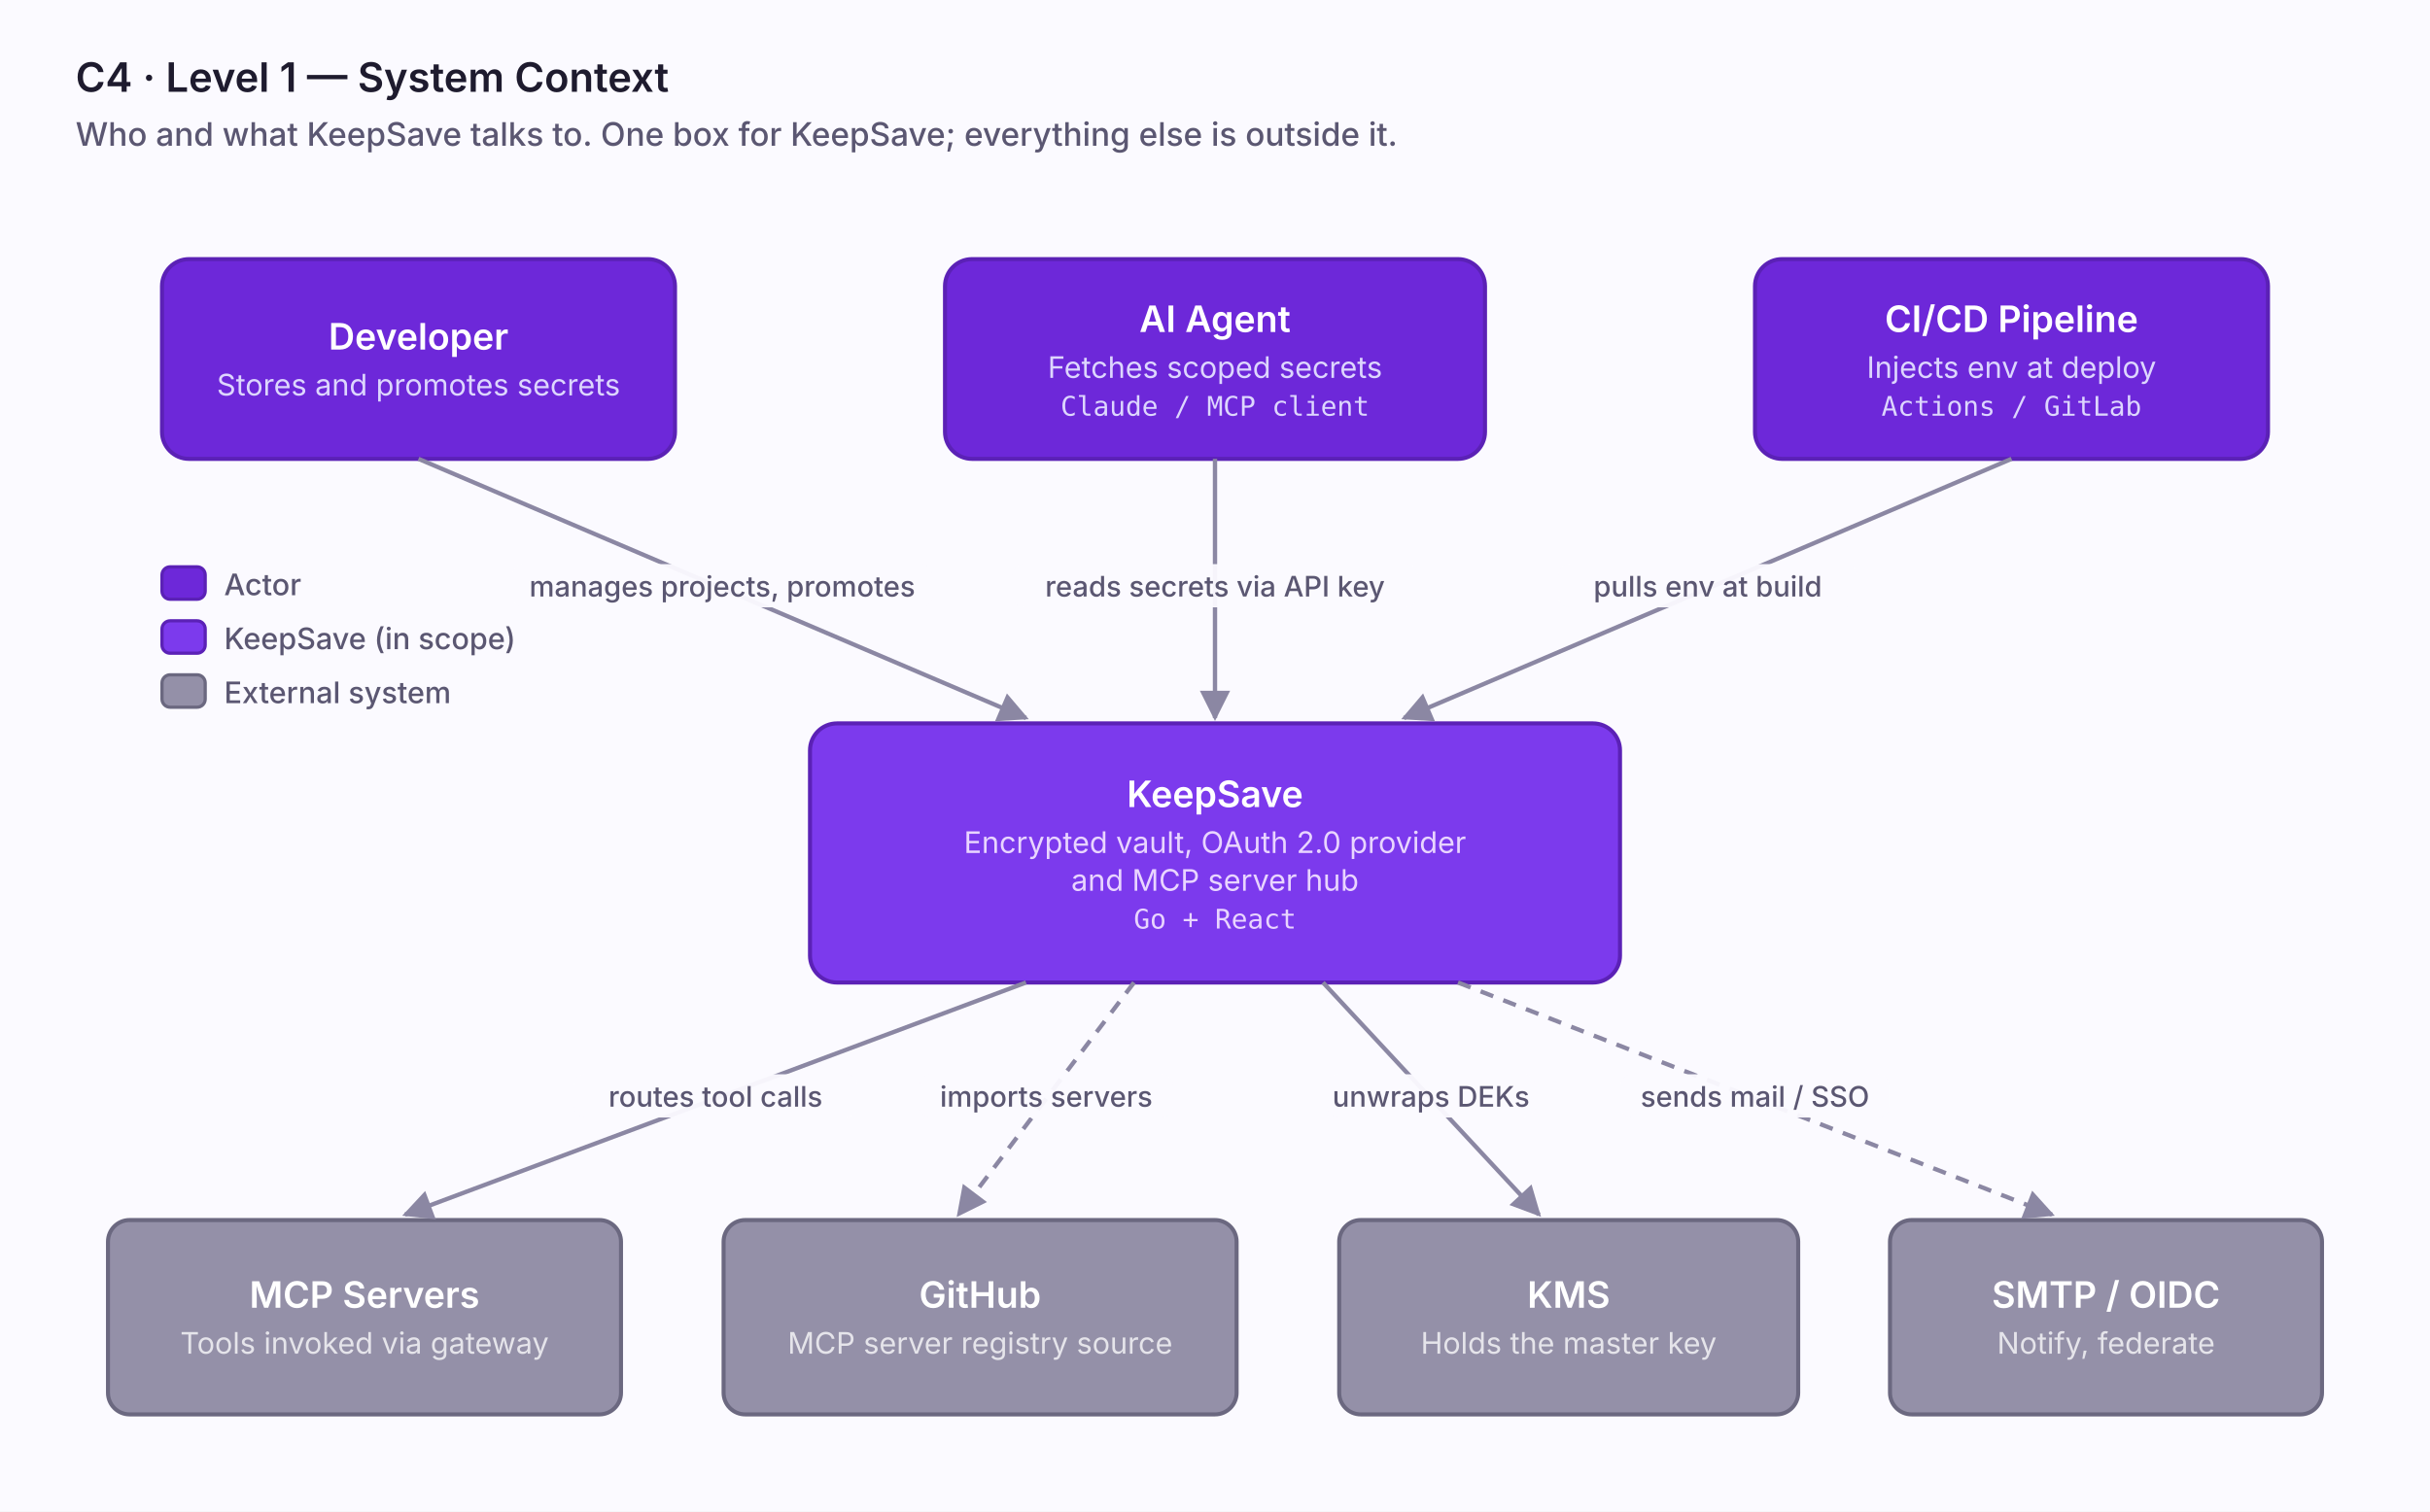
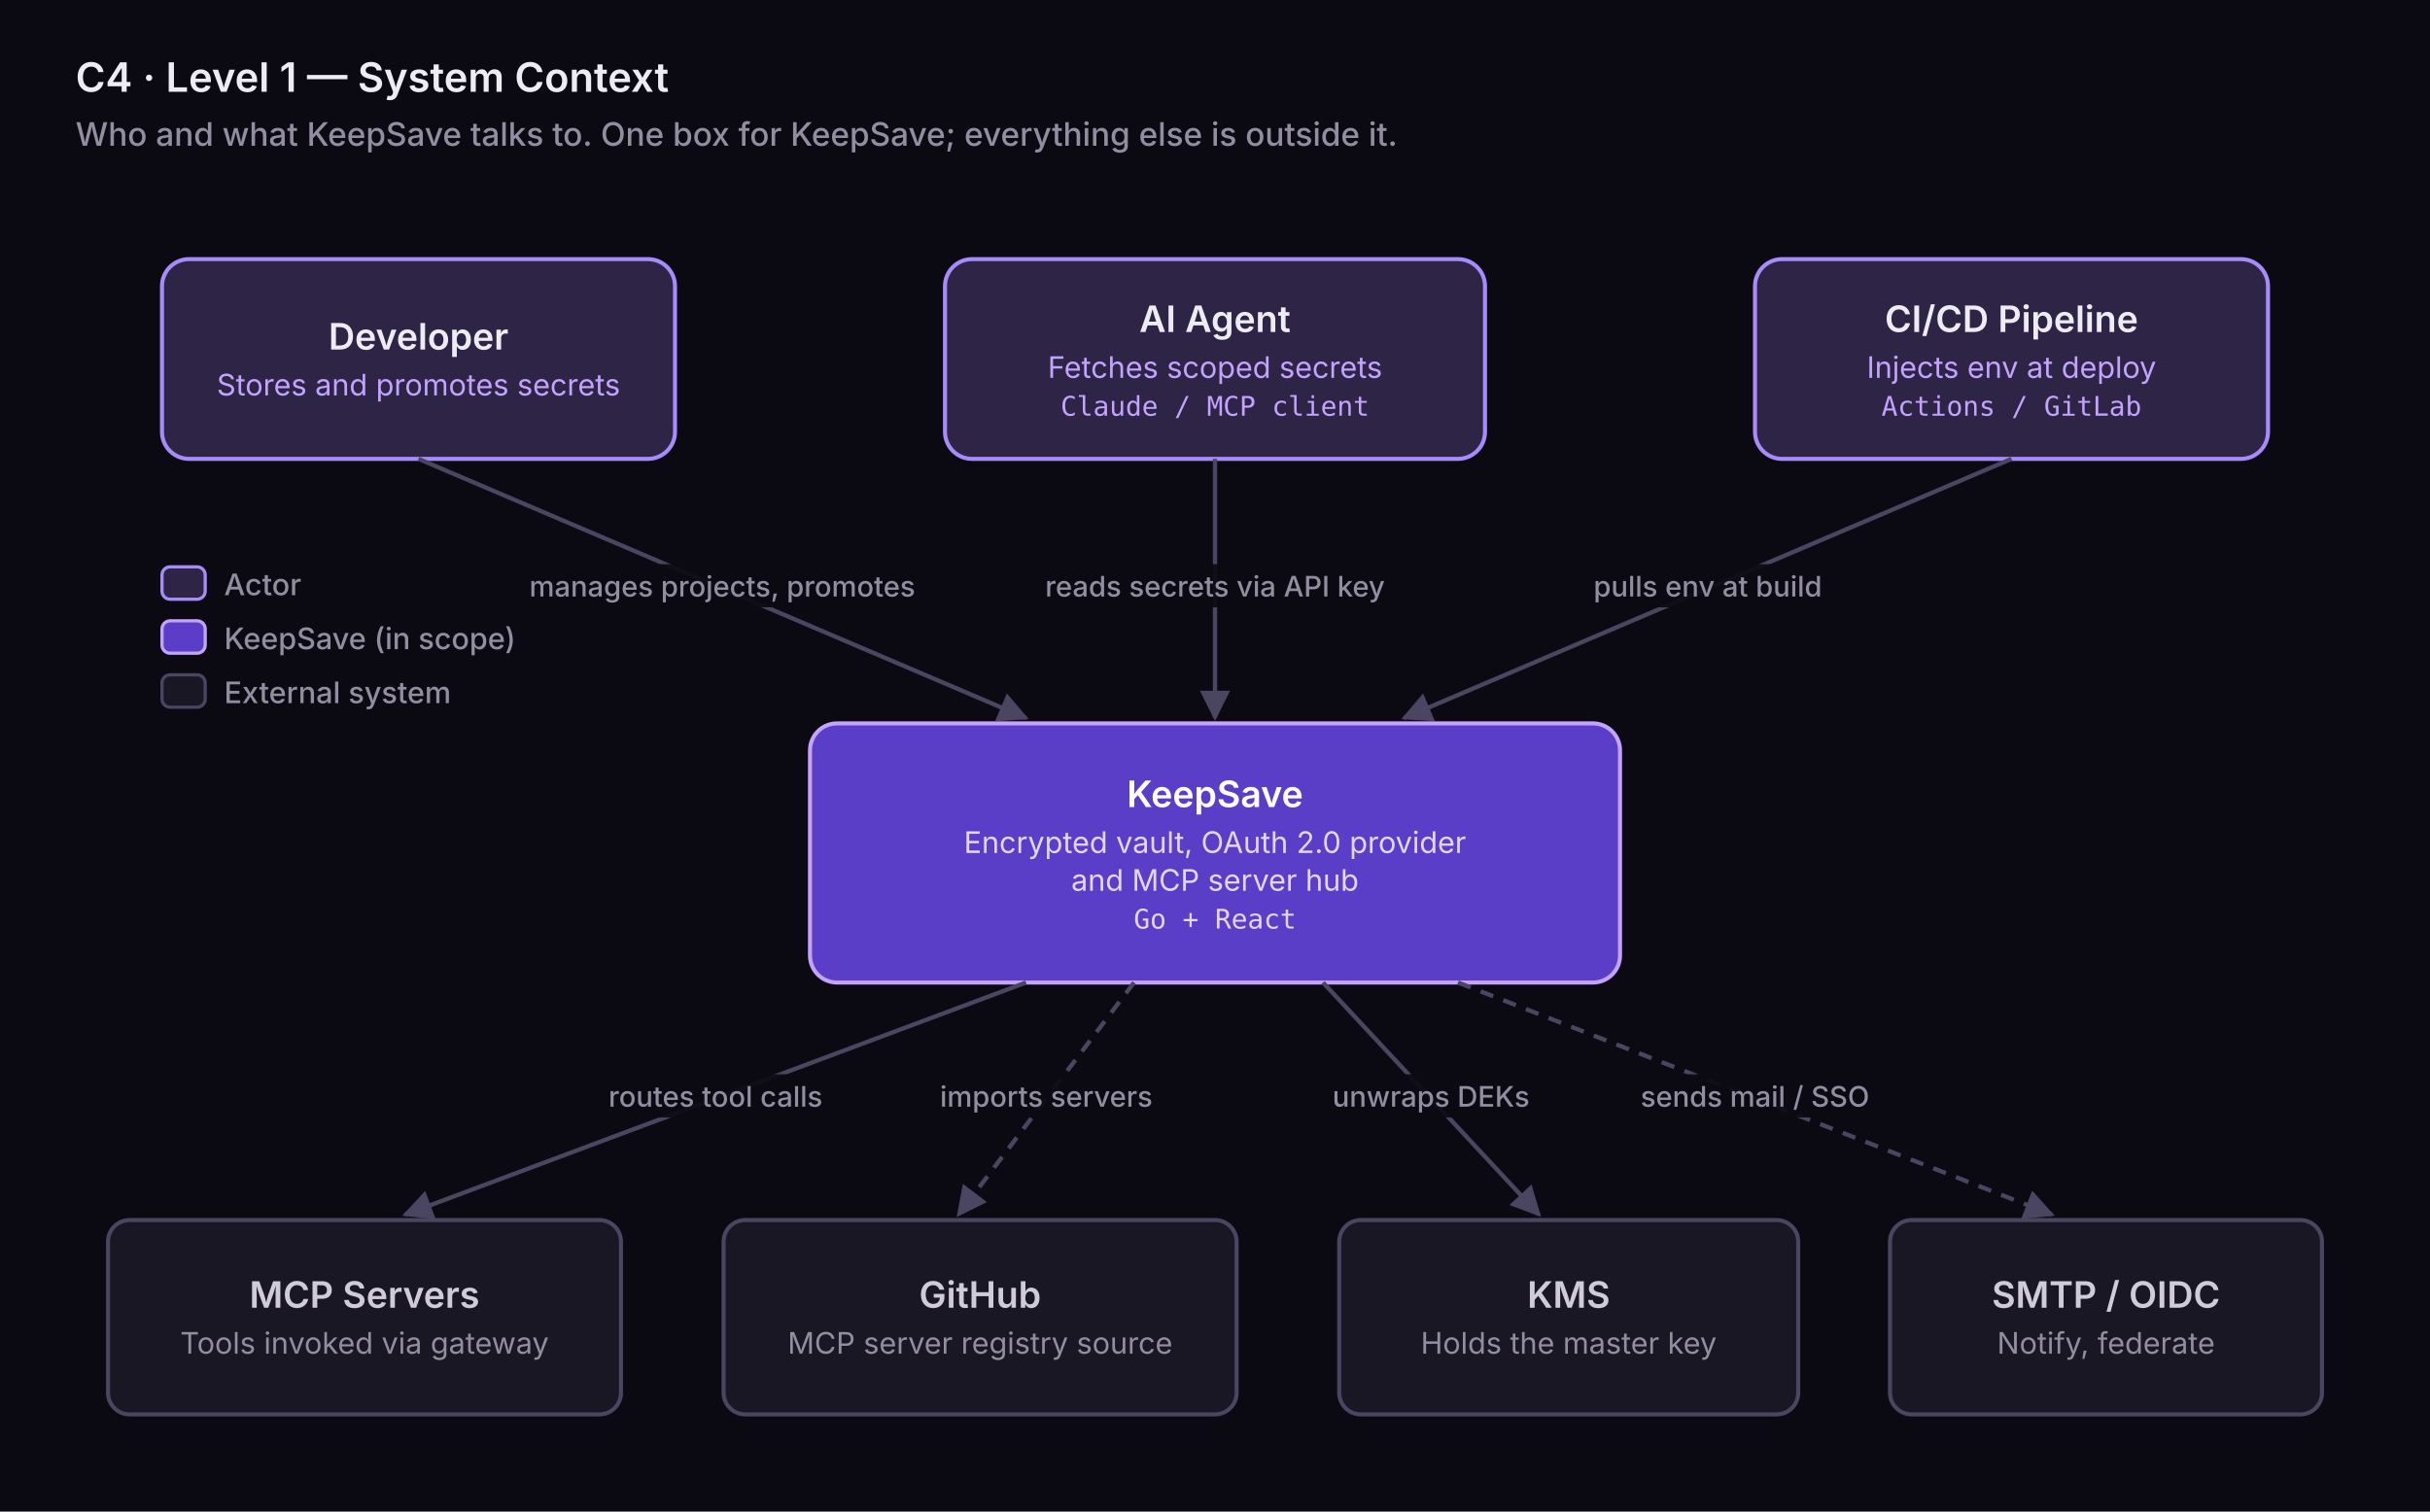
<svg xmlns="http://www.w3.org/2000/svg" width="900" height="560" viewBox="0 0 900 560" role="img" aria-label="KeepSave — C4 Level 1: System Context">
  <defs>
    <marker id="a" viewBox="0 0 10 10" refX="9" refY="5" markerWidth="7" markerHeight="7" orient="auto-start-reverse">
-       <path d="M0 0 L10 5 L0 10 z" fill="#8b87a3" />
+       <path d="M0 0 L10 5 L0 10 z" fill="#4a4560" />
    </marker>
  </defs>
-   <rect width="900" height="560" fill="#fbfaff" />
-   <text x="28" y="34" font-family="Geist, Inter, ui-sans-serif, system-ui, sans-serif" font-size="15" font-weight="600" fill="#1e1b2e" text-anchor="start">C4 · Level 1 — System Context</text>
-   <text x="28" y="54" font-family="Geist, Inter, ui-sans-serif, system-ui, sans-serif" font-size="12" font-weight="500" fill="#5b5772" text-anchor="start">Who and what KeepSave talks to. One box for KeepSave; everything else is outside it.</text>
-   <rect x="60" y="96" width="190" height="74" rx="10" fill="#6d28d9" stroke="#5b21b6" stroke-width="1.5" />
-   <text x="155.0" y="129.5" font-family="Geist, Inter, ui-sans-serif, system-ui, sans-serif" font-size="13.5" font-weight="600" fill="#ffffff" text-anchor="middle">Developer</text>
-   <text x="155.0" y="146.5" font-family="Geist, Inter, ui-sans-serif, system-ui, sans-serif" font-size="11" font-weight="400" fill="#ddd6fe" text-anchor="middle">Stores and promotes secrets</text>
-   <rect x="350" y="96" width="200" height="74" rx="10" fill="#6d28d9" stroke="#5b21b6" stroke-width="1.5" />
-   <text x="450.0" y="123.0" font-family="Geist, Inter, ui-sans-serif, system-ui, sans-serif" font-size="13.5" font-weight="600" fill="#ffffff" text-anchor="middle">AI Agent</text>
-   <text x="450.0" y="140.0" font-family="Geist, Inter, ui-sans-serif, system-ui, sans-serif" font-size="11" font-weight="400" fill="#ddd6fe" text-anchor="middle">Fetches scoped secrets</text>
-   <text x="450.0" y="154.0" font-family="Geist Mono, ui-monospace, SFMono-Regular, Menlo, monospace" font-size="10" font-weight="400" fill="#ddd6fe" text-anchor="middle">Claude / MCP client</text>
-   <rect x="650" y="96" width="190" height="74" rx="10" fill="#6d28d9" stroke="#5b21b6" stroke-width="1.5" />
-   <text x="745.0" y="123.0" font-family="Geist, Inter, ui-sans-serif, system-ui, sans-serif" font-size="13.5" font-weight="600" fill="#ffffff" text-anchor="middle">CI/CD Pipeline</text>
-   <text x="745.0" y="140.0" font-family="Geist, Inter, ui-sans-serif, system-ui, sans-serif" font-size="11" font-weight="400" fill="#ddd6fe" text-anchor="middle">Injects env at deploy</text>
-   <text x="745.0" y="154.0" font-family="Geist Mono, ui-monospace, SFMono-Regular, Menlo, monospace" font-size="10" font-weight="400" fill="#ddd6fe" text-anchor="middle">Actions / GitLab</text>
-   <rect x="300" y="268" width="300" height="96" rx="10" fill="#7c3aed" stroke="#5b21b6" stroke-width="1.5" />
+   <rect width="900" height="560" fill="#0b0a12" />
+   <text x="28" y="34" font-family="Geist, Inter, ui-sans-serif, system-ui, sans-serif" font-size="15" font-weight="600" fill="#eeecf3" text-anchor="start">C4 · Level 1 — System Context</text>
+   <text x="28" y="54" font-family="Geist, Inter, ui-sans-serif, system-ui, sans-serif" font-size="12" font-weight="500" fill="#928da0" text-anchor="start">Who and what KeepSave talks to. One box for KeepSave; everything else is outside it.</text>
+   <rect x="60" y="96" width="190" height="74" rx="10" fill="#2e2445" stroke="#a78bfa" stroke-width="1.5" />
+   <text x="155.0" y="129.5" font-family="Geist, Inter, ui-sans-serif, system-ui, sans-serif" font-size="13.5" font-weight="600" fill="#eeecf3" text-anchor="middle">Developer</text>
+   <text x="155.0" y="146.5" font-family="Geist, Inter, ui-sans-serif, system-ui, sans-serif" font-size="11" font-weight="400" fill="#c4a3ff" text-anchor="middle">Stores and promotes secrets</text>
+   <rect x="350" y="96" width="200" height="74" rx="10" fill="#2e2445" stroke="#a78bfa" stroke-width="1.5" />
+   <text x="450.0" y="123.0" font-family="Geist, Inter, ui-sans-serif, system-ui, sans-serif" font-size="13.5" font-weight="600" fill="#eeecf3" text-anchor="middle">AI Agent</text>
+   <text x="450.0" y="140.0" font-family="Geist, Inter, ui-sans-serif, system-ui, sans-serif" font-size="11" font-weight="400" fill="#c4a3ff" text-anchor="middle">Fetches scoped secrets</text>
+   <text x="450.0" y="154.0" font-family="Geist Mono, ui-monospace, SFMono-Regular, Menlo, monospace" font-size="10" font-weight="400" fill="#c4a3ff" text-anchor="middle">Claude / MCP client</text>
+   <rect x="650" y="96" width="190" height="74" rx="10" fill="#2e2445" stroke="#a78bfa" stroke-width="1.5" />
+   <text x="745.0" y="123.0" font-family="Geist, Inter, ui-sans-serif, system-ui, sans-serif" font-size="13.5" font-weight="600" fill="#eeecf3" text-anchor="middle">CI/CD Pipeline</text>
+   <text x="745.0" y="140.0" font-family="Geist, Inter, ui-sans-serif, system-ui, sans-serif" font-size="11" font-weight="400" fill="#c4a3ff" text-anchor="middle">Injects env at deploy</text>
+   <text x="745.0" y="154.0" font-family="Geist Mono, ui-monospace, SFMono-Regular, Menlo, monospace" font-size="10" font-weight="400" fill="#c4a3ff" text-anchor="middle">Actions / GitLab</text>
+   <rect x="300" y="268" width="300" height="96" rx="10" fill="#5b3ec7" stroke="#c4a3ff" stroke-width="1.5" />
  <text x="450.0" y="299.0" font-family="Geist, Inter, ui-sans-serif, system-ui, sans-serif" font-size="13.5" font-weight="600" fill="#ffffff" text-anchor="middle">KeepSave</text>
-   <text x="450.0" y="316.0" font-family="Geist, Inter, ui-sans-serif, system-ui, sans-serif" font-size="11" font-weight="400" fill="#e9d5ff" text-anchor="middle">Encrypted vault, OAuth 2.0 provider</text>
-   <text x="450.0" y="330.0" font-family="Geist, Inter, ui-sans-serif, system-ui, sans-serif" font-size="11" font-weight="400" fill="#e9d5ff" text-anchor="middle">and MCP server hub</text>
-   <text x="450.0" y="344.0" font-family="Geist Mono, ui-monospace, SFMono-Regular, Menlo, monospace" font-size="10" font-weight="400" fill="#e9d5ff" text-anchor="middle">Go + React</text>
-   <rect x="40" y="452" width="190" height="72" rx="8" fill="#9490a8" stroke="#6b6880" stroke-width="1.5" />
-   <text x="135.0" y="484.5" font-family="Geist, Inter, ui-sans-serif, system-ui, sans-serif" font-size="13.5" font-weight="600" fill="#ffffff" text-anchor="middle">MCP Servers</text>
-   <text x="135.0" y="501.5" font-family="Geist, Inter, ui-sans-serif, system-ui, sans-serif" font-size="11" font-weight="400" fill="#e5e4ea" text-anchor="middle">Tools invoked via gateway</text>
-   <rect x="268" y="452" width="190" height="72" rx="8" fill="#9490a8" stroke="#6b6880" stroke-width="1.5" />
-   <text x="363.0" y="484.5" font-family="Geist, Inter, ui-sans-serif, system-ui, sans-serif" font-size="13.5" font-weight="600" fill="#ffffff" text-anchor="middle">GitHub</text>
-   <text x="363.0" y="501.5" font-family="Geist, Inter, ui-sans-serif, system-ui, sans-serif" font-size="11" font-weight="400" fill="#e5e4ea" text-anchor="middle">MCP server registry source</text>
-   <rect x="496" y="452" width="170" height="72" rx="8" fill="#9490a8" stroke="#6b6880" stroke-width="1.5" />
-   <text x="581.0" y="484.5" font-family="Geist, Inter, ui-sans-serif, system-ui, sans-serif" font-size="13.5" font-weight="600" fill="#ffffff" text-anchor="middle">KMS</text>
-   <text x="581.0" y="501.5" font-family="Geist, Inter, ui-sans-serif, system-ui, sans-serif" font-size="11" font-weight="400" fill="#e5e4ea" text-anchor="middle">Holds the master key</text>
-   <rect x="700" y="452" width="160" height="72" rx="8" fill="#9490a8" stroke="#6b6880" stroke-width="1.5" />
-   <text x="780.0" y="484.5" font-family="Geist, Inter, ui-sans-serif, system-ui, sans-serif" font-size="13.5" font-weight="600" fill="#ffffff" text-anchor="middle">SMTP / OIDC</text>
-   <text x="780.0" y="501.5" font-family="Geist, Inter, ui-sans-serif, system-ui, sans-serif" font-size="11" font-weight="400" fill="#e5e4ea" text-anchor="middle">Notify, federate</text>
-   <path d="M155 170 L380 266" fill="none" stroke="#8b87a3" stroke-width="1.6" marker-end="url(#a)" />
-   <rect x="189.7" y="209.0" width="155.6" height="16" rx="4" fill="#fbfaff" opacity="0.95" />
-   <text x="267.5" y="221.0" font-family="Geist, Inter, ui-sans-serif, system-ui, sans-serif" font-size="10.5" font-weight="500" fill="#5b5772" text-anchor="middle">manages projects, promotes</text>
-   <path d="M450 170 L450 266" fill="none" stroke="#8b87a3" stroke-width="1.6" marker-end="url(#a)" />
-   <rect x="375.0" y="209.0" width="150.0" height="16" rx="4" fill="#fbfaff" opacity="0.95" />
-   <text x="450.0" y="221.0" font-family="Geist, Inter, ui-sans-serif, system-ui, sans-serif" font-size="10.5" font-weight="500" fill="#5b5772" text-anchor="middle">reads secrets via API key</text>
-   <path d="M745 170 L520 266" fill="none" stroke="#8b87a3" stroke-width="1.6" marker-end="url(#a)" />
-   <rect x="577.1" y="209.0" width="110.8" height="16" rx="4" fill="#fbfaff" opacity="0.95" />
-   <text x="632.5" y="221.0" font-family="Geist, Inter, ui-sans-serif, system-ui, sans-serif" font-size="10.5" font-weight="500" fill="#5b5772" text-anchor="middle">pulls env at build</text>
-   <path d="M380 364 L150 450" fill="none" stroke="#8b87a3" stroke-width="1.6" marker-end="url(#a)" />
-   <rect x="212.4" y="398.0" width="105.2" height="16" rx="4" fill="#fbfaff" opacity="0.95" />
-   <text x="265.0" y="410.0" font-family="Geist, Inter, ui-sans-serif, system-ui, sans-serif" font-size="10.5" font-weight="500" fill="#5b5772" text-anchor="middle">routes tool calls</text>
-   <path d="M420 364 L355 450" fill="none" stroke="#8b87a3" stroke-width="1.6" stroke-dasharray="5 4" marker-end="url(#a)" />
-   <rect x="340.5" y="398.0" width="94.0" height="16" rx="4" fill="#fbfaff" opacity="0.95" />
-   <text x="387.5" y="410.0" font-family="Geist, Inter, ui-sans-serif, system-ui, sans-serif" font-size="10.5" font-weight="500" fill="#5b5772" text-anchor="middle">imports servers</text>
-   <path d="M490 364 L570 450" fill="none" stroke="#8b87a3" stroke-width="1.6" marker-end="url(#a)" />
-   <rect x="491.4" y="398.0" width="77.2" height="16" rx="4" fill="#fbfaff" opacity="0.95" />
-   <text x="530.0" y="410.0" font-family="Geist, Inter, ui-sans-serif, system-ui, sans-serif" font-size="10.5" font-weight="500" fill="#5b5772" text-anchor="middle">unwraps DEKs</text>
-   <path d="M540 364 L760 450" fill="none" stroke="#8b87a3" stroke-width="1.6" stroke-dasharray="5 4" marker-end="url(#a)" />
-   <rect x="600.2" y="398.0" width="99.6" height="16" rx="4" fill="#fbfaff" opacity="0.95" />
-   <text x="650.0" y="410.0" font-family="Geist, Inter, ui-sans-serif, system-ui, sans-serif" font-size="10.5" font-weight="500" fill="#5b5772" text-anchor="middle">sends mail / SSO</text>
-   <rect x="60" y="210" width="16" height="12" rx="3" fill="#6d28d9" stroke="#5b21b6" stroke-width="1.2" />
-   <text x="83" y="220.5" font-family="Geist, Inter, ui-sans-serif, system-ui, sans-serif" font-size="11" font-weight="500" fill="#5b5772" text-anchor="start">Actor</text>
-   <rect x="60" y="230" width="16" height="12" rx="3" fill="#7c3aed" stroke="#5b21b6" stroke-width="1.2" />
-   <text x="83" y="240.5" font-family="Geist, Inter, ui-sans-serif, system-ui, sans-serif" font-size="11" font-weight="500" fill="#5b5772" text-anchor="start">KeepSave (in scope)</text>
-   <rect x="60" y="250" width="16" height="12" rx="3" fill="#9490a8" stroke="#6b6880" stroke-width="1.2" />
-   <text x="83" y="260.5" font-family="Geist, Inter, ui-sans-serif, system-ui, sans-serif" font-size="11" font-weight="500" fill="#5b5772" text-anchor="start">External system</text>
+   <text x="450.0" y="316.0" font-family="Geist, Inter, ui-sans-serif, system-ui, sans-serif" font-size="11" font-weight="400" fill="#e2d8ff" text-anchor="middle">Encrypted vault, OAuth 2.0 provider</text>
+   <text x="450.0" y="330.0" font-family="Geist, Inter, ui-sans-serif, system-ui, sans-serif" font-size="11" font-weight="400" fill="#e2d8ff" text-anchor="middle">and MCP server hub</text>
+   <text x="450.0" y="344.0" font-family="Geist Mono, ui-monospace, SFMono-Regular, Menlo, monospace" font-size="10" font-weight="400" fill="#e2d8ff" text-anchor="middle">Go + React</text>
+   <rect x="40" y="452" width="190" height="72" rx="8" fill="#1a1724" stroke="#4a4560" stroke-width="1.5" />
+   <text x="135.0" y="484.5" font-family="Geist, Inter, ui-sans-serif, system-ui, sans-serif" font-size="13.5" font-weight="600" fill="#cfcbd9" text-anchor="middle">MCP Servers</text>
+   <text x="135.0" y="501.5" font-family="Geist, Inter, ui-sans-serif, system-ui, sans-serif" font-size="11" font-weight="400" fill="#928da0" text-anchor="middle">Tools invoked via gateway</text>
+   <rect x="268" y="452" width="190" height="72" rx="8" fill="#1a1724" stroke="#4a4560" stroke-width="1.5" />
+   <text x="363.0" y="484.5" font-family="Geist, Inter, ui-sans-serif, system-ui, sans-serif" font-size="13.5" font-weight="600" fill="#cfcbd9" text-anchor="middle">GitHub</text>
+   <text x="363.0" y="501.5" font-family="Geist, Inter, ui-sans-serif, system-ui, sans-serif" font-size="11" font-weight="400" fill="#928da0" text-anchor="middle">MCP server registry source</text>
+   <rect x="496" y="452" width="170" height="72" rx="8" fill="#1a1724" stroke="#4a4560" stroke-width="1.5" />
+   <text x="581.0" y="484.5" font-family="Geist, Inter, ui-sans-serif, system-ui, sans-serif" font-size="13.5" font-weight="600" fill="#cfcbd9" text-anchor="middle">KMS</text>
+   <text x="581.0" y="501.5" font-family="Geist, Inter, ui-sans-serif, system-ui, sans-serif" font-size="11" font-weight="400" fill="#928da0" text-anchor="middle">Holds the master key</text>
+   <rect x="700" y="452" width="160" height="72" rx="8" fill="#1a1724" stroke="#4a4560" stroke-width="1.5" />
+   <text x="780.0" y="484.5" font-family="Geist, Inter, ui-sans-serif, system-ui, sans-serif" font-size="13.5" font-weight="600" fill="#cfcbd9" text-anchor="middle">SMTP / OIDC</text>
+   <text x="780.0" y="501.5" font-family="Geist, Inter, ui-sans-serif, system-ui, sans-serif" font-size="11" font-weight="400" fill="#928da0" text-anchor="middle">Notify, federate</text>
+   <path d="M155 170 L380 266" fill="none" stroke="#4a4560" stroke-width="1.6" marker-end="url(#a)" />
+   <rect x="189.7" y="209.0" width="155.6" height="16" rx="4" fill="#0b0a12" opacity="0.92" />
+   <text x="267.5" y="221.0" font-family="Geist, Inter, ui-sans-serif, system-ui, sans-serif" font-size="10.5" font-weight="500" fill="#928da0" text-anchor="middle">manages projects, promotes</text>
+   <path d="M450 170 L450 266" fill="none" stroke="#4a4560" stroke-width="1.6" marker-end="url(#a)" />
+   <rect x="375.0" y="209.0" width="150.0" height="16" rx="4" fill="#0b0a12" opacity="0.92" />
+   <text x="450.0" y="221.0" font-family="Geist, Inter, ui-sans-serif, system-ui, sans-serif" font-size="10.5" font-weight="500" fill="#928da0" text-anchor="middle">reads secrets via API key</text>
+   <path d="M745 170 L520 266" fill="none" stroke="#4a4560" stroke-width="1.6" marker-end="url(#a)" />
+   <rect x="577.1" y="209.0" width="110.8" height="16" rx="4" fill="#0b0a12" opacity="0.92" />
+   <text x="632.5" y="221.0" font-family="Geist, Inter, ui-sans-serif, system-ui, sans-serif" font-size="10.5" font-weight="500" fill="#928da0" text-anchor="middle">pulls env at build</text>
+   <path d="M380 364 L150 450" fill="none" stroke="#4a4560" stroke-width="1.6" marker-end="url(#a)" />
+   <rect x="212.4" y="398.0" width="105.2" height="16" rx="4" fill="#0b0a12" opacity="0.92" />
+   <text x="265.0" y="410.0" font-family="Geist, Inter, ui-sans-serif, system-ui, sans-serif" font-size="10.5" font-weight="500" fill="#928da0" text-anchor="middle">routes tool calls</text>
+   <path d="M420 364 L355 450" fill="none" stroke="#4a4560" stroke-width="1.6" stroke-dasharray="5 4" marker-end="url(#a)" />
+   <rect x="340.5" y="398.0" width="94.0" height="16" rx="4" fill="#0b0a12" opacity="0.92" />
+   <text x="387.5" y="410.0" font-family="Geist, Inter, ui-sans-serif, system-ui, sans-serif" font-size="10.5" font-weight="500" fill="#928da0" text-anchor="middle">imports servers</text>
+   <path d="M490 364 L570 450" fill="none" stroke="#4a4560" stroke-width="1.6" marker-end="url(#a)" />
+   <rect x="491.4" y="398.0" width="77.2" height="16" rx="4" fill="#0b0a12" opacity="0.92" />
+   <text x="530.0" y="410.0" font-family="Geist, Inter, ui-sans-serif, system-ui, sans-serif" font-size="10.5" font-weight="500" fill="#928da0" text-anchor="middle">unwraps DEKs</text>
+   <path d="M540 364 L760 450" fill="none" stroke="#4a4560" stroke-width="1.6" stroke-dasharray="5 4" marker-end="url(#a)" />
+   <rect x="600.2" y="398.0" width="99.6" height="16" rx="4" fill="#0b0a12" opacity="0.92" />
+   <text x="650.0" y="410.0" font-family="Geist, Inter, ui-sans-serif, system-ui, sans-serif" font-size="10.5" font-weight="500" fill="#928da0" text-anchor="middle">sends mail / SSO</text>
+   <rect x="60" y="210" width="16" height="12" rx="3" fill="#2e2445" stroke="#a78bfa" stroke-width="1.2" />
+   <text x="83" y="220.5" font-family="Geist, Inter, ui-sans-serif, system-ui, sans-serif" font-size="11" font-weight="500" fill="#928da0" text-anchor="start">Actor</text>
+   <rect x="60" y="230" width="16" height="12" rx="3" fill="#5b3ec7" stroke="#c4a3ff" stroke-width="1.2" />
+   <text x="83" y="240.5" font-family="Geist, Inter, ui-sans-serif, system-ui, sans-serif" font-size="11" font-weight="500" fill="#928da0" text-anchor="start">KeepSave (in scope)</text>
+   <rect x="60" y="250" width="16" height="12" rx="3" fill="#1a1724" stroke="#4a4560" stroke-width="1.2" />
+   <text x="83" y="260.5" font-family="Geist, Inter, ui-sans-serif, system-ui, sans-serif" font-size="11" font-weight="500" fill="#928da0" text-anchor="start">External system</text>
</svg>
